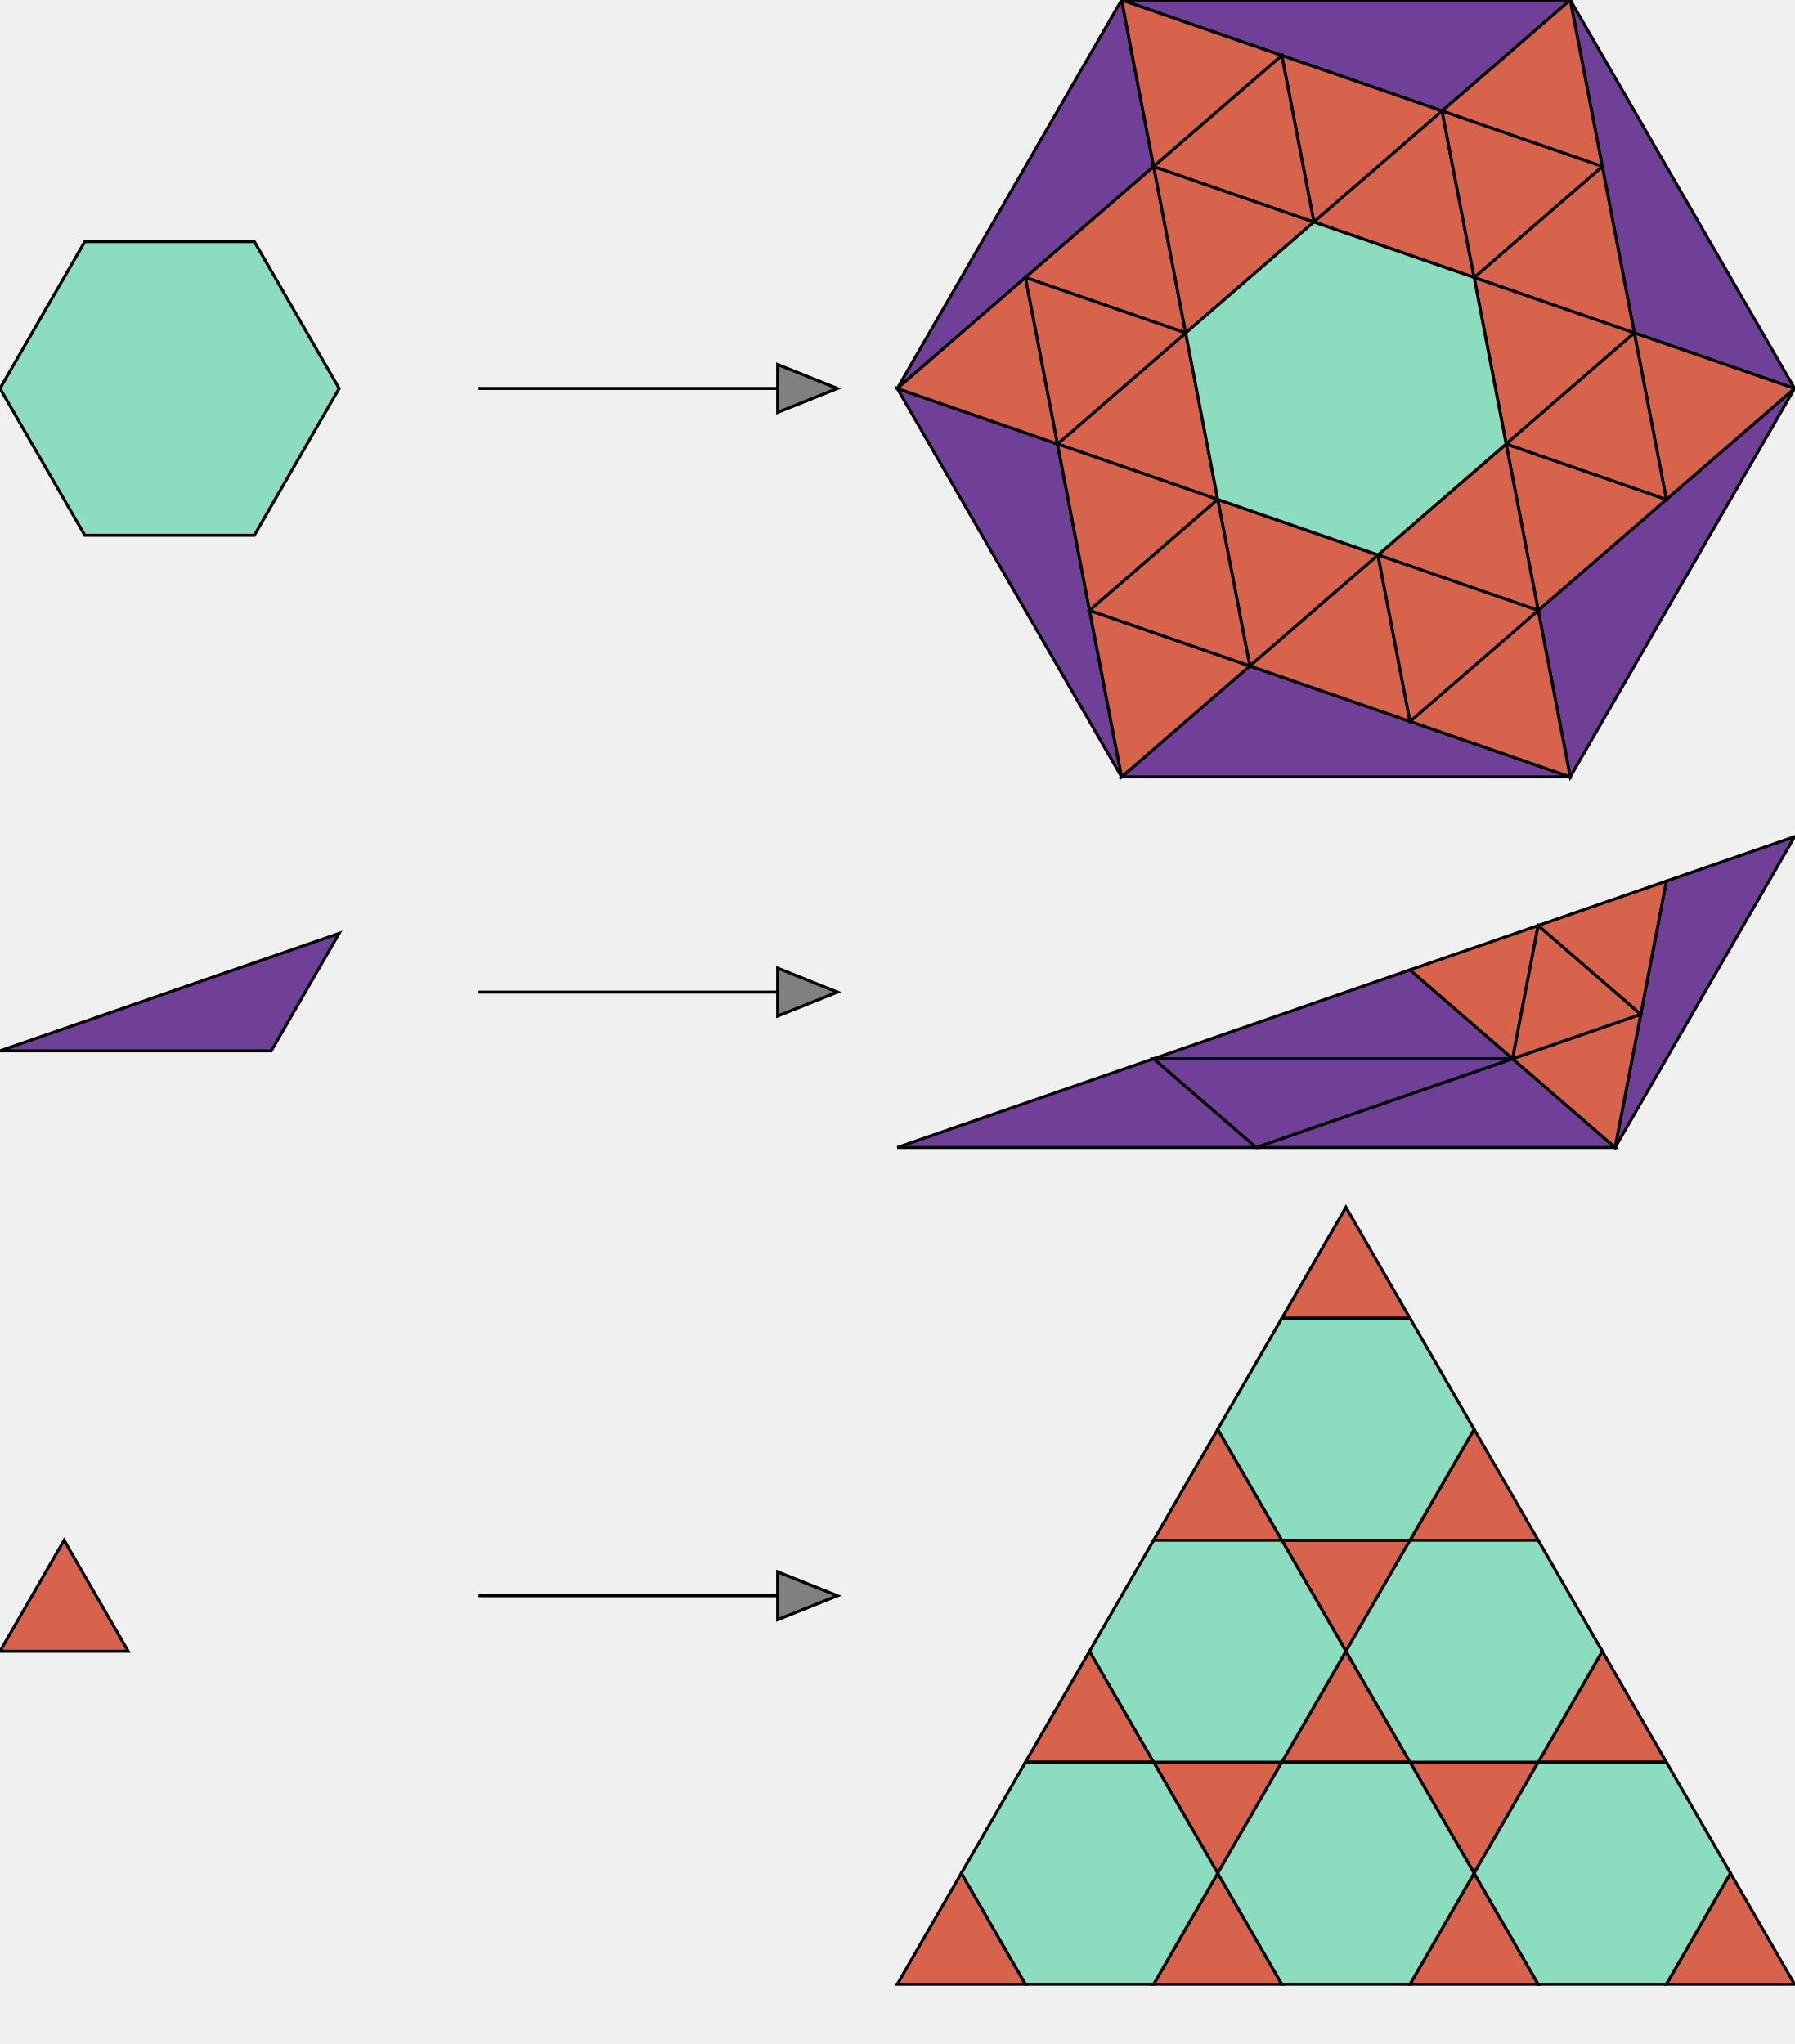
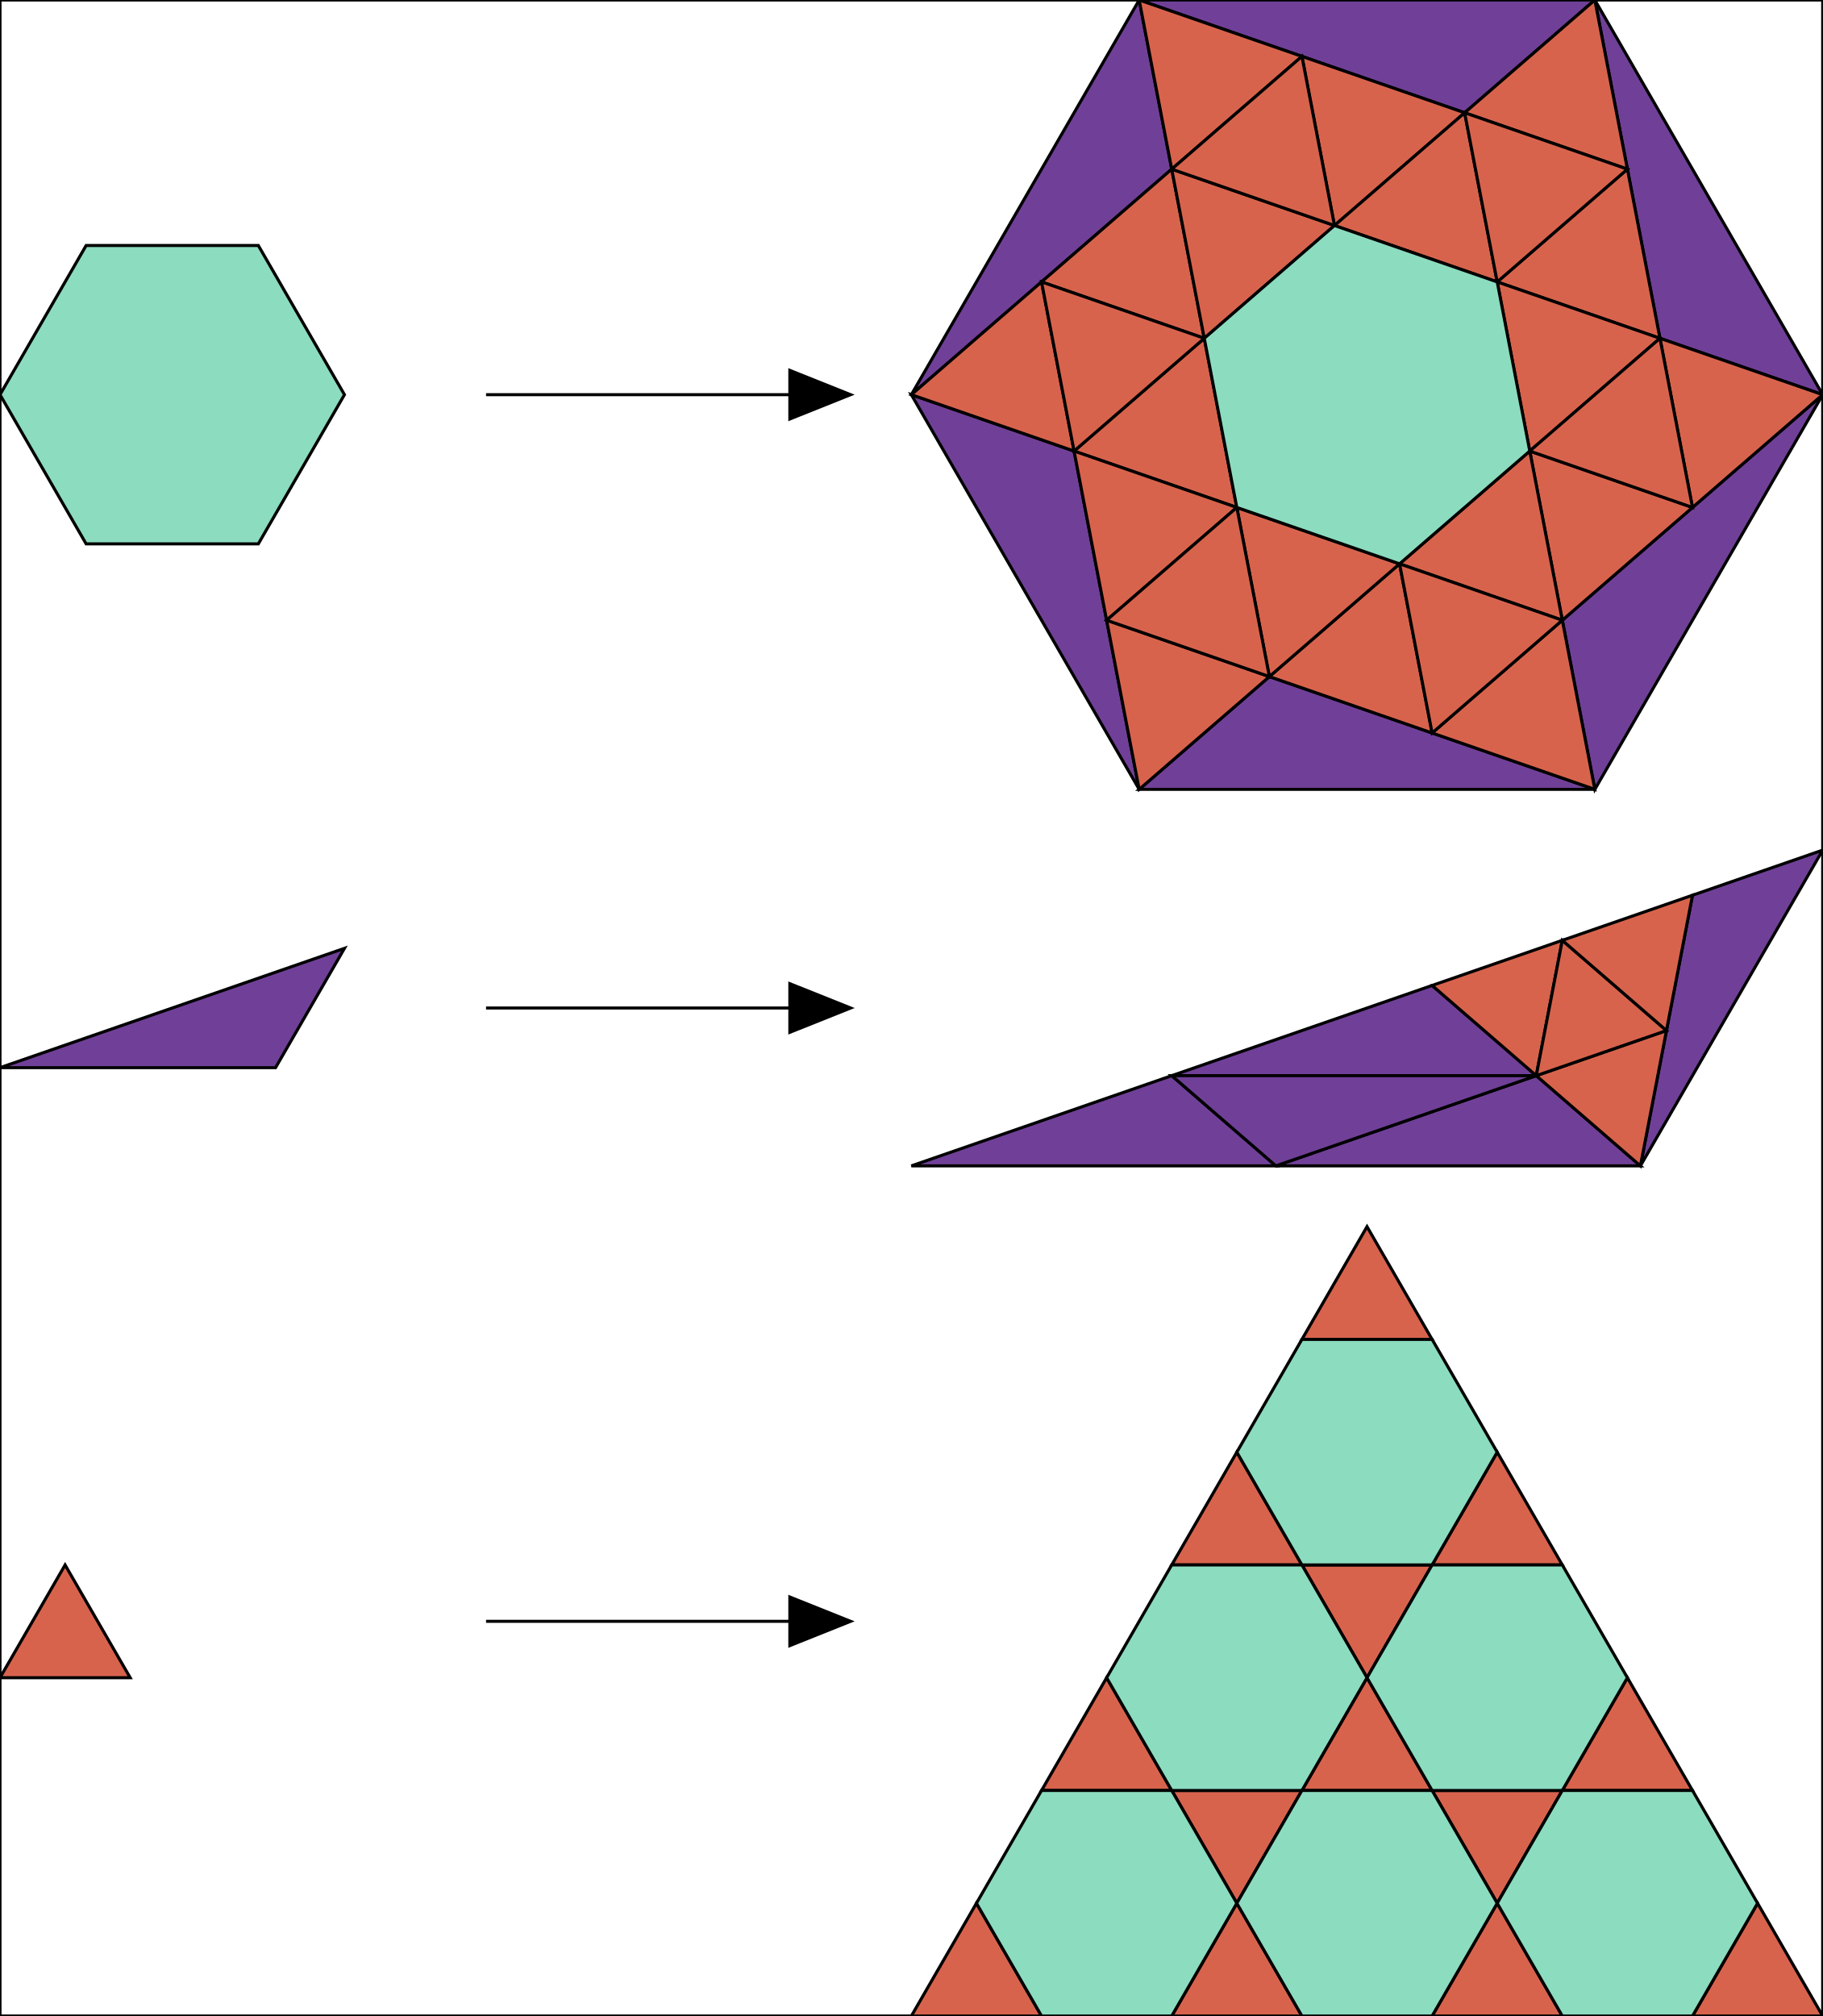
- <svg xmlns="http://www.w3.org/2000/svg" baseProfile="full" height="341.769" version="1.1" width="300">
+ <svg xmlns="http://www.w3.org/2000/svg" baseProfile="full" height="331.769" version="1.1" width="300">
  <defs>
    <style type="text/css">
* {
  stroke: black;
  stroke-width: 0.5px;
}
#T1 {
  fill: #8CDCC0;
}
#T2 {
  fill: #704098;
}
#T3 {
  fill: #D8634D;
}
</style>
  </defs>
-   <polyline points="80,64.952 130,64.952" stroke="grey" stroke-width="2" />
-   <polygon fill="grey" points="130,64.952 130,68.952 140,64.952 130,60.952" stroke-width="0" />
-   <polyline points="80,165.885 130,165.885" stroke="grey" stroke-width="2" />
-   <polygon fill="grey" points="130,165.885 130,169.885 140,165.885 130,161.885" stroke-width="0" />
-   <polyline points="80,266.817 130,266.817" stroke="grey" stroke-width="2" />
-   <polygon fill="grey" points="130,266.817 130,270.817 140,266.817 130,262.817" stroke-width="0" />
+   <rect fill="white" height="331.769" width="300" x="0" y="0" />
+   <polyline points="80,64.952 130,64.952" stroke="black" stroke-width="2" />
+   <polygon fill="black" points="130,64.952 130,68.952 140,64.952 130,60.952" />
+   <polyline points="80,165.885 130,165.885" stroke="black" stroke-width="2" />
+   <polygon fill="black" points="130,165.885 130,169.885 140,165.885 130,161.885" />
+   <polyline points="80,266.817 130,266.817" stroke="black" stroke-width="2" />
+   <polygon fill="black" points="130,266.817 130,270.817 140,266.817 130,262.817" />
  <g id="T2">
    <polygon points="150.0,64.952 192.857,27.837 187.5,-2.842170943040401e-14" />
    <polygon points="187.5,0.0 241.071,18.558 262.5,0.0" />
    <polygon points="262.5,0.0 273.214,55.673 300.0,64.952" />
    <polygon points="300.0,64.952 257.143,102.067 262.5,129.904" />
    <polygon points="262.5,129.904 208.929,111.346 187.5,129.904" />
    <polygon points="187.5,129.904 176.786,74.231 150,64.952" />
    <polygon points="150.0,191.865 192.857,177.019 210.0,191.865" />
    <polygon points="192.857,177.019 235.714,162.173 252.857,177.019" />
    <polygon points="210.0,191.865 252.857,177.019 270.0,191.865" />
    <polygon points="252.857,177.019 210.0,191.865 192.857,177.019" />
    <polygon points="270.0,191.865 278.571,147.327 300.0,139.904" />
    <polygon points="0.0,175.704 45.356,175.704 56.695,156.065" />
  </g>
  <g id="T3">
    <polygon points="150.0,64.952 171.429,46.394 176.786,74.231" />
    <polygon points="171.429,46.394 192.857,27.837 198.214,55.673" />
    <polygon points="176.786,74.231 198.214,55.673 203.571,83.51" />
    <polygon points="171.429,46.394 198.214,55.673 176.786,74.231" />
    <polygon points="187.5,0.0 214.286,9.279 192.857,27.837" />
    <polygon points="214.286,9.279 241.071,18.558 219.643,37.115" />
    <polygon points="192.857,27.837 219.643,37.115 198.214,55.673" />
    <polygon points="214.286,9.279 219.643,37.115 192.857,27.837" />
    <polygon points="262.5,0.0 267.857,27.837 241.071,18.558" />
    <polygon points="267.857,27.837 273.214,55.673 246.429,46.394" />
    <polygon points="241.071,18.558 246.429,46.394 219.643,37.115" />
    <polygon points="267.857,27.837 246.429,46.394 241.071,18.558" />
    <polygon points="300.0,64.952 278.571,83.51 273.214,55.673" />
    <polygon points="278.571,83.51 257.143,102.067 251.786,74.231" />
    <polygon points="273.214,55.673 251.786,74.231 246.429,46.394" />
    <polygon points="278.571,83.51 251.786,74.231 273.214,55.673" />
    <polygon points="262.5,129.904 235.714,120.625 257.143,102.067" />
    <polygon points="235.714,120.625 208.929,111.346 230.357,92.788" />
    <polygon points="257.143,102.067 230.357,92.788 251.786,74.231" />
    <polygon points="235.714,120.625 230.357,92.788 257.143,102.067" />
    <polygon points="187.5,129.904 182.143,102.067 208.929,111.346" />
    <polygon points="182.143,102.067 176.786,74.231 203.571,83.51" />
    <polygon points="208.929,111.346 203.571,83.51 230.357,92.788" />
    <polygon points="182.143,102.067 203.571,83.51 208.929,111.346" />
    <polygon points="235.714,162.173 257.143,154.75 252.857,177.019" />
    <polygon points="252.857,177.019 274.286,169.596 270.0,191.865" />
    <polygon points="274.286,169.596 252.857,177.019 257.143,154.75" />
    <polygon points="257.143,154.75 278.571,147.327 274.286,169.596" />
    <polygon points="150.0,331.769 160.714,313.211 171.429,331.769" />
    <polygon points="171.429,294.654 182.143,276.096 192.857,294.654" />
    <polygon points="192.857,257.538 203.571,238.981 214.286,257.538" />
    <polygon points="214.286,220.423 225.0,201.865 235.714,220.423" />
    <polygon points="203.571,313.211 192.857,294.654 214.286,294.654" />
    <polygon points="225.0,276.096 214.286,257.538 235.714,257.538" />
    <polygon points="192.857,331.769 203.571,313.211 214.286,331.769" />
    <polygon points="214.286,294.654 225.0,276.096 235.714,294.654" />
    <polygon points="235.714,257.538 246.429,238.981 257.143,257.538" />
    <polygon points="246.429,313.211 235.714,294.654 257.143,294.654" />
    <polygon points="235.714,331.769 246.429,313.211 257.143,331.769" />
    <polygon points="257.143,294.654 267.857,276.096 278.571,294.654" />
    <polygon points="278.571,331.769 289.286,313.211 300.0,331.769" />
    <polygon points="0.0,276.096 10.714,257.538 21.429,276.096" />
  </g>
  <g id="T1">
    <polygon points="198.214,55.673 219.643,37.115 246.429,46.394 251.786,74.231 230.357,92.788 203.571,83.51" />
    <polygon points="0.0,64.952 14.174,40.402 42.521,40.402 56.695,64.952 42.521,89.501 14.174,89.501" />
    <polygon points="160.714,313.211 171.429,294.654 192.857,294.654 203.571,313.211 192.857,331.769 171.429,331.769" />
    <polygon points="182.143,276.096 192.857,257.538 214.286,257.538 225,276.096 214.286,294.654 192.857,294.654" />
    <polygon points="203.571,238.981 214.286,220.423 235.714,220.423 246.429,238.981 235.714,257.538 214.286,257.538" />
    <polygon points="203.571,313.211 214.286,294.654 235.714,294.654 246.429,313.211 235.714,331.769 214.286,331.769" />
    <polygon points="225.0,276.096 235.714,257.538 257.143,257.538 267.857,276.096 257.143,294.654 235.714,294.654" />
    <polygon points="246.429,313.211 257.143,294.654 278.571,294.654 289.286,313.211 278.571,331.769 257.143,331.769" />
  </g>
</svg>
